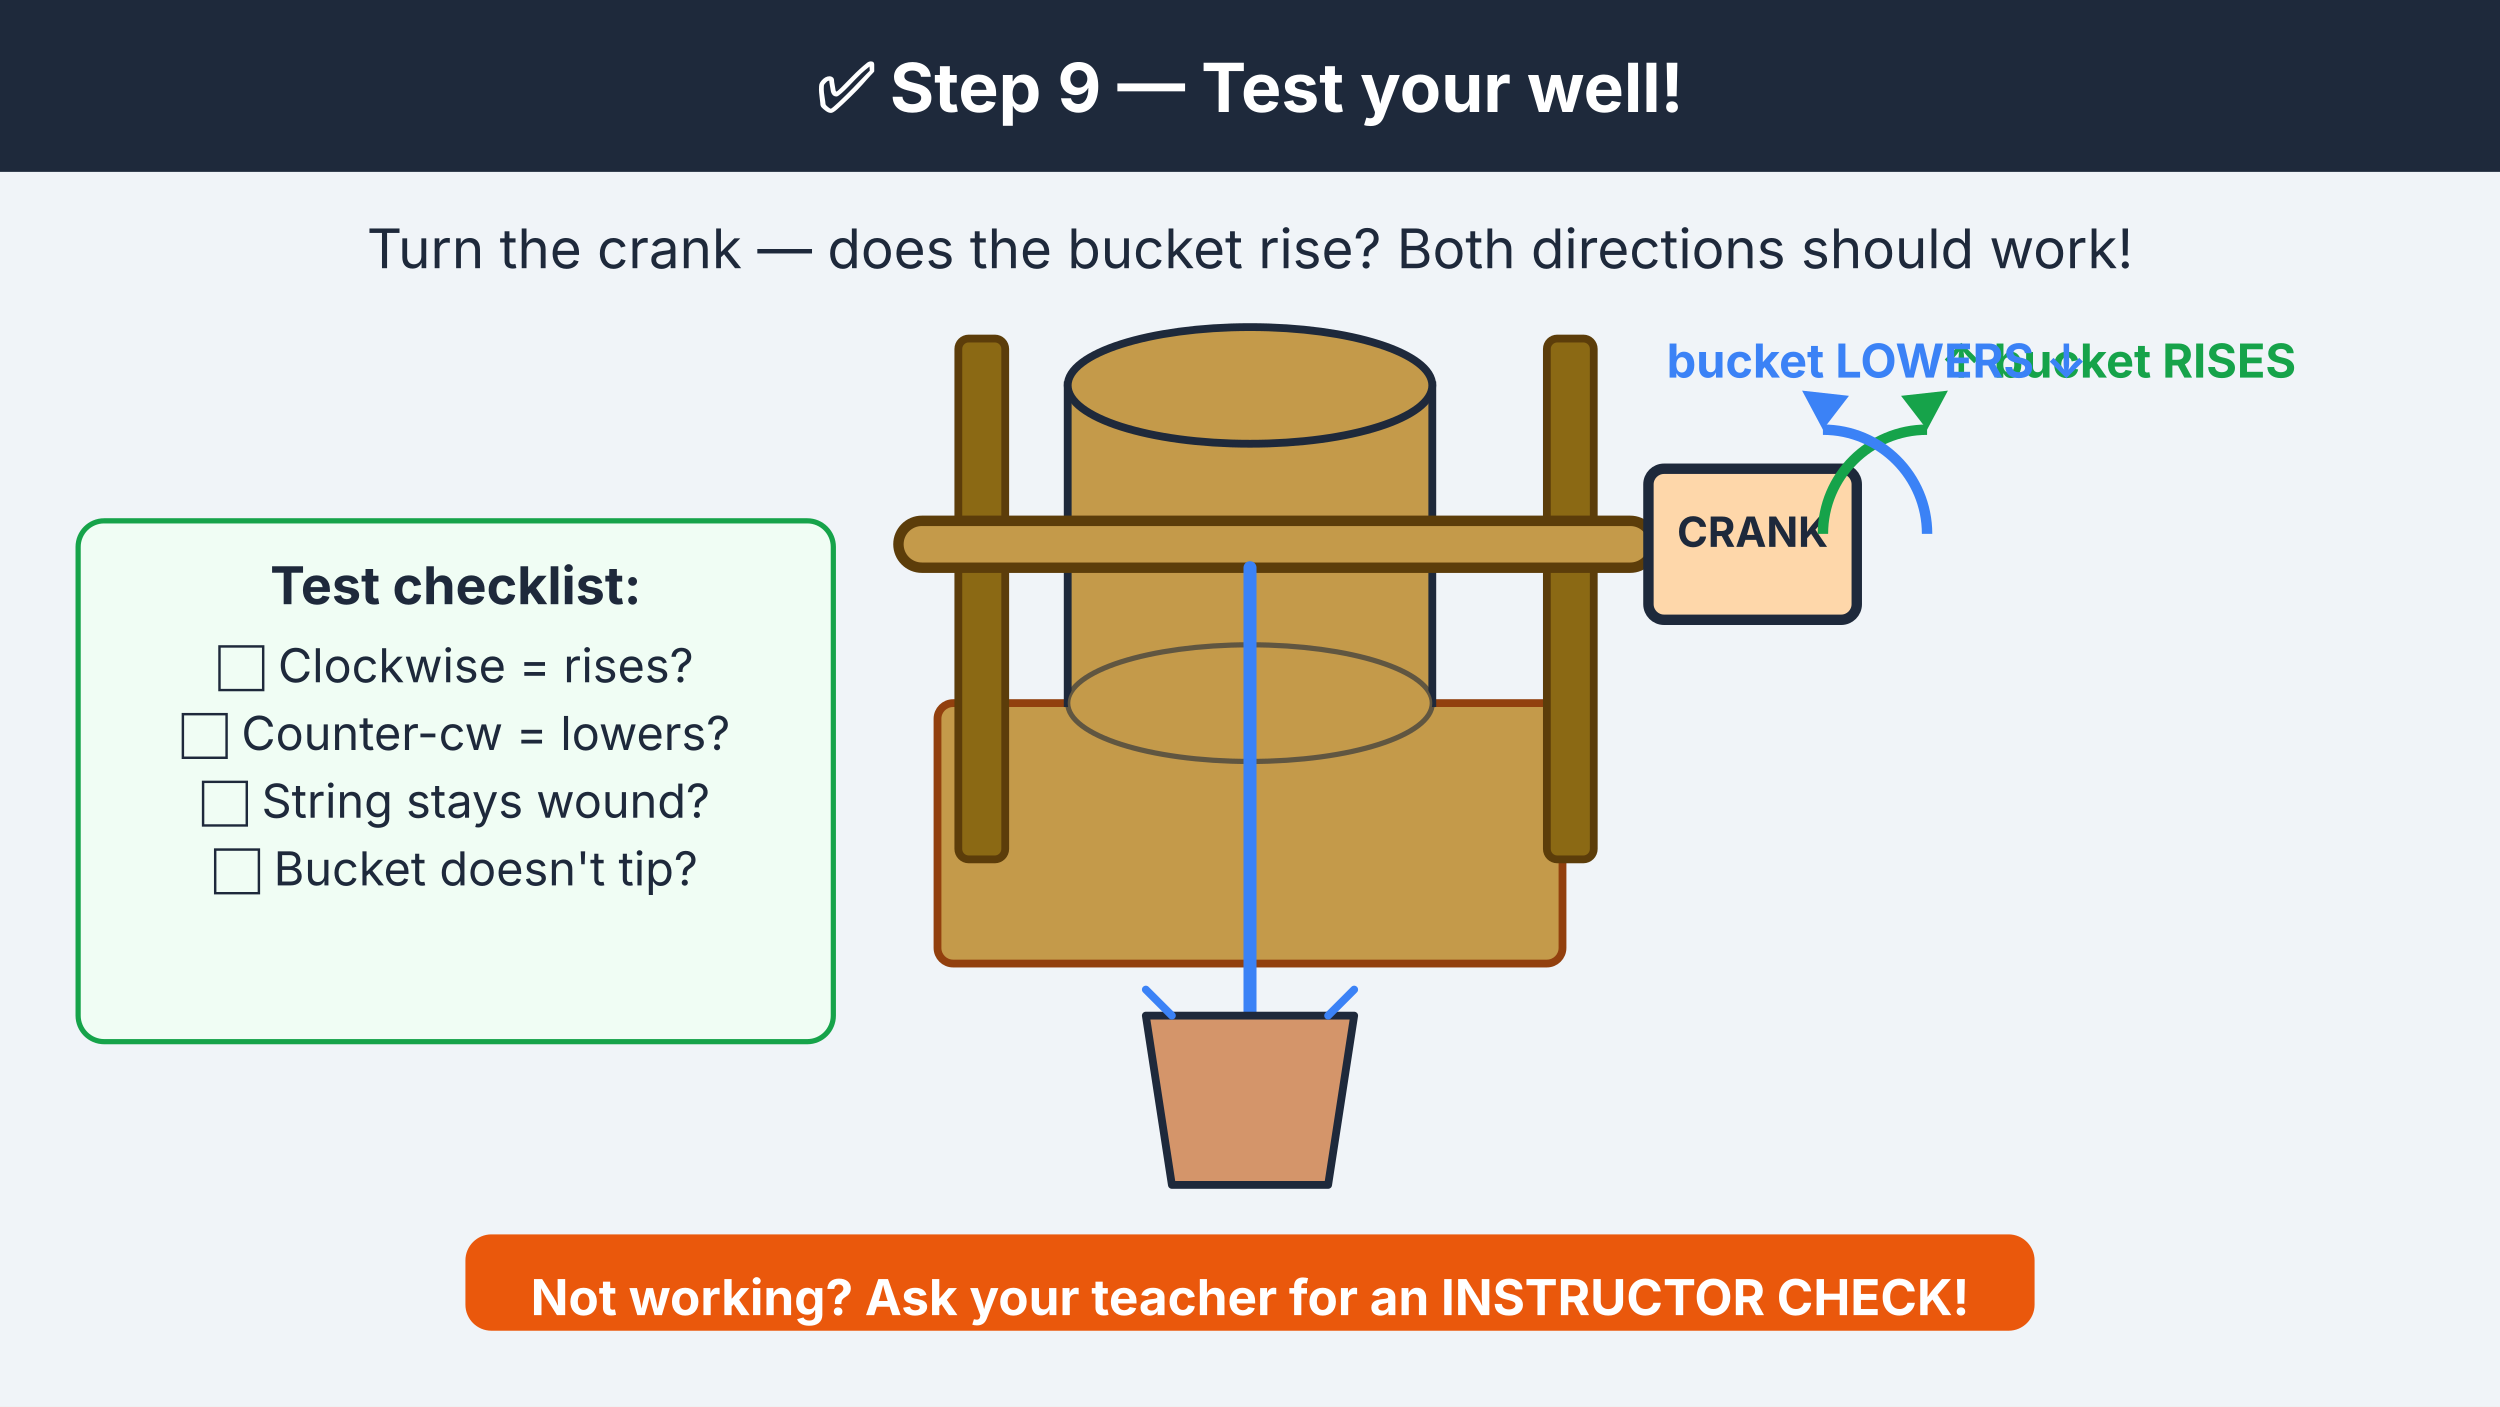
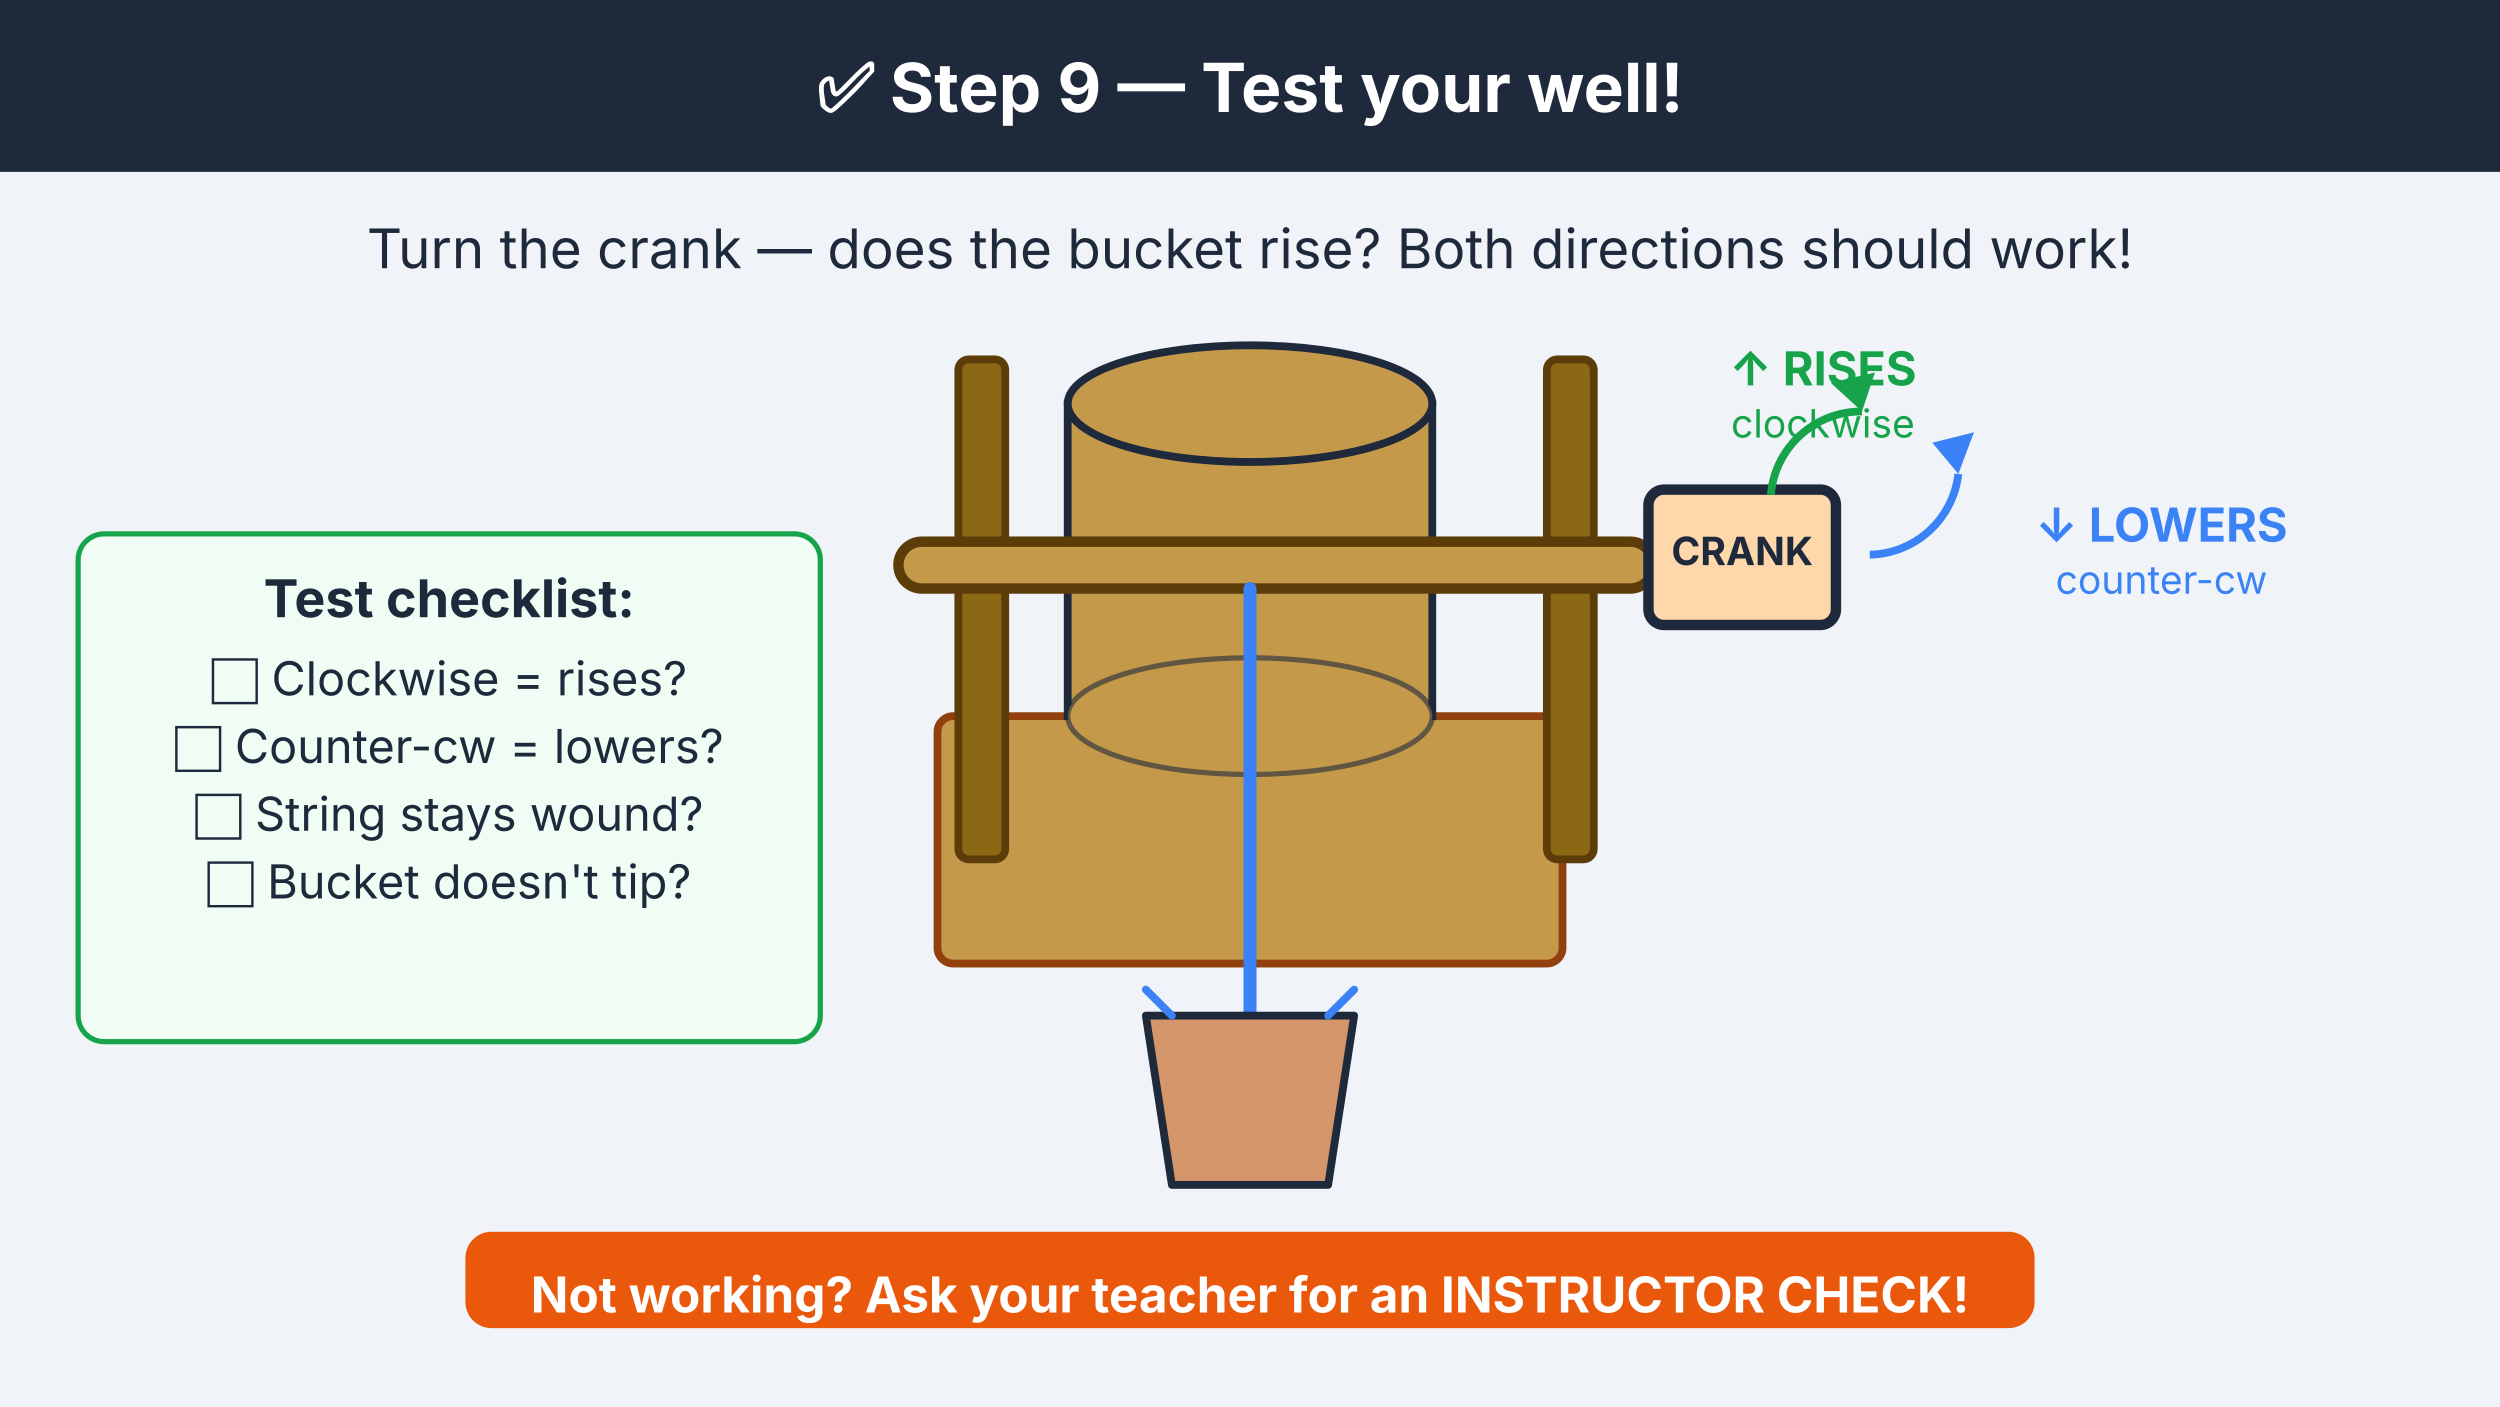
<svg xmlns="http://www.w3.org/2000/svg" viewBox="0 0 960 540" width="960" height="540">
  <rect width="960" height="540" fill="#f0f4f8" />
  <rect x="0" y="0" width="960" height="66" fill="#1e293b" />
  <text x="480" y="43" font-size="26" font-weight="bold" text-anchor="middle" fill="white" font-family="system-ui,-apple-system,sans-serif">✅  Step 9 — Test your well!</text>
  <text x="480" y="103" font-size="21" text-anchor="middle" fill="#1e293b" font-weight="normal" font-family="system-ui,-apple-system,sans-serif">Turn the crank — does the bucket rise? Both directions should work!</text>
-   <rect x="360" y="270" width="240" height="100" fill="#c49a4a" stroke="#92400e" stroke-width="3" rx="6" />
-   <rect x="410" y="148" width="140" height="122" fill="#c49a4a" stroke="#1e293b" stroke-width="3" rx="0" />
-   <ellipse cx="480" cy="148" rx="70" ry="22.4" fill="#c49a4a" stroke="#1e293b" stroke-width="3" />
-   <ellipse cx="480" cy="270" rx="70" ry="22.4" fill="#c49a4a" stroke="#1e293b99" stroke-width="2" />
-   <rect x="368" y="130" width="18" height="200" fill="#8B6914" stroke="#5c3d0a" stroke-width="3" rx="4" />
-   <rect x="594" y="130" width="18" height="200" fill="#8B6914" stroke="#5c3d0a" stroke-width="3" rx="4" />
-   <rect x="345" y="200" width="290" height="18" fill="#c49a4a" stroke="#5c3d0a" stroke-width="4" rx="9" />
-   <rect x="633" y="180" width="80" height="58" fill="#fed7aa" stroke="#1e293b" stroke-width="4" rx="6" />
-   <text x="673" y="210" font-size="16" text-anchor="middle" fill="#1e293b" font-weight="bold" font-family="system-ui,-apple-system,sans-serif">CRANK</text>
-   <line x1="480" y1="218" x2="480" y2="390" stroke="#3b82f6" stroke-width="5" stroke-linecap="round" />
+   <rect x="360" y="275" width="240" height="95" fill="#c49a4a" stroke="#92400e" stroke-width="3" rx="6" />
+   <rect x="410" y="155" width="140" height="120" fill="#c49a4a" stroke="#1e293b" stroke-width="3" rx="0" />
+   <ellipse cx="480" cy="155" rx="70" ry="22.4" fill="#c49a4a" stroke="#1e293b" stroke-width="3" />
+   <ellipse cx="480" cy="275" rx="70" ry="22.4" fill="#c49a4a" stroke="#1e293b99" stroke-width="2" />
+   <rect x="368" y="138" width="18" height="192" fill="#8B6914" stroke="#5c3d0a" stroke-width="3" rx="4" />
+   <rect x="594" y="138" width="18" height="192" fill="#8B6914" stroke="#5c3d0a" stroke-width="3" rx="4" />
+   <rect x="345" y="208" width="290" height="18" fill="#c49a4a" stroke="#5c3d0a" stroke-width="4" rx="9" />
+   <rect x="633" y="188" width="72" height="52" fill="#fed7aa" stroke="#1e293b" stroke-width="4" rx="6" />
+   <text x="669" y="217" font-size="15" text-anchor="middle" fill="#1e293b" font-weight="bold" font-family="system-ui,-apple-system,sans-serif">CRANK</text>
+   <line x1="480" y1="226" x2="480" y2="390" stroke="#3b82f6" stroke-width="5" stroke-linecap="round" />
  <polygon points="440,390 520,390 510,455 450,455" fill="#d4956a" stroke="#1e293b" stroke-width="3" stroke-linejoin="round" />
  <line x1="450" y1="390" x2="440" y2="380" stroke="#3b82f6" stroke-width="3" stroke-linecap="round" />
  <line x1="510" y1="390" x2="520" y2="380" stroke="#3b82f6" stroke-width="3" stroke-linecap="round" />
-   <path d="M 700 205 A 40 40 0 0 1 740 165" fill="none" stroke="#16a34a" stroke-width="4" />
-   <polygon points="740,165 730,152 748,150" fill="#16a34a" />
-   <text x="745" y="145" font-size="18" text-anchor="left" fill="#16a34a" font-weight="bold" font-family="system-ui,-apple-system,sans-serif">↑ bucket RISES</text>
-   <path d="M 740 205 A 40 40 0 0 0 700 165" fill="none" stroke="#3b82f6" stroke-width="4" />
-   <polygon points="700,165 710,152 692,150" fill="#3b82f6" />
-   <text x="640" y="145" font-size="18" text-anchor="right" fill="#3b82f6" font-weight="bold" font-family="system-ui,-apple-system,sans-serif">bucket LOWERS ↓</text>
-   <rect x="30" y="200" width="290" height="200" fill="#f0fdf4" stroke="#16a34a" stroke-width="2" rx="10" />
-   <text x="175" y="232" font-size="20" text-anchor="middle" fill="#1e293b" font-weight="bold" font-family="system-ui,-apple-system,sans-serif">Test checklist:</text>
-   <text x="175" y="262" font-size="18" text-anchor="middle" fill="#1e293b" font-weight="normal" font-family="system-ui,-apple-system,sans-serif">⬜ Clockwise = rises?</text>
-   <text x="175" y="288" font-size="18" text-anchor="middle" fill="#1e293b" font-weight="normal" font-family="system-ui,-apple-system,sans-serif">⬜ Counter-cw = lowers?</text>
-   <text x="175" y="314" font-size="18" text-anchor="middle" fill="#1e293b" font-weight="normal" font-family="system-ui,-apple-system,sans-serif">⬜ String stays wound?</text>
-   <text x="175" y="340" font-size="18" text-anchor="middle" fill="#1e293b" font-weight="normal" font-family="system-ui,-apple-system,sans-serif">⬜ Bucket doesn't tip?</text>
-   <rect x="178.72" y="474" width="602.56" height="37" fill="#ea580c" stroke="none" stroke-width="0" rx="10" />
-   <text x="480" y="505" font-size="19" text-anchor="middle" fill="white" font-weight="bold" font-family="system-ui,-apple-system,sans-serif">Not working? Ask your teacher for an INSTRUCTOR CHECK!</text>
+   <text x="700" y="148" font-size="18" text-anchor="middle" fill="#16a34a" font-weight="bold" font-family="system-ui,-apple-system,sans-serif">↑ RISES</text>
+   <text x="700" y="168" font-size="15" text-anchor="middle" fill="#16a34a" font-weight="normal" font-family="system-ui,-apple-system,sans-serif">clockwise</text>
+   <path d="M 680 190 A 35 35 0 0 1 715 158" fill="none" stroke="#16a34a" stroke-width="3" />
+   <polygon points="715,158 703,147 720,143" fill="#16a34a" />
+   <text x="830" y="208" font-size="18" text-anchor="middle" fill="#3b82f6" font-weight="bold" font-family="system-ui,-apple-system,sans-serif">↓ LOWERS</text>
+   <text x="830" y="228" font-size="15" text-anchor="middle" fill="#3b82f6" font-weight="normal" font-family="system-ui,-apple-system,sans-serif">counter-cw</text>
+   <path d="M 718 213 A 35 35 0 0 0 752 182" fill="none" stroke="#3b82f6" stroke-width="3" />
+   <polygon points="752,182 742,170 758,166" fill="#3b82f6" />
+   <rect x="30" y="205" width="285" height="195" fill="#f0fdf4" stroke="#16a34a" stroke-width="2" rx="10" />
+   <text x="172.5" y="237" font-size="20" text-anchor="middle" fill="#1e293b" font-weight="bold" font-family="system-ui,-apple-system,sans-serif">Test checklist:</text>
+   <text x="172.5" y="267" font-size="18" text-anchor="middle" fill="#1e293b" font-weight="normal" font-family="system-ui,-apple-system,sans-serif">⬜ Clockwise = rises?</text>
+   <text x="172.5" y="293" font-size="18" text-anchor="middle" fill="#1e293b" font-weight="normal" font-family="system-ui,-apple-system,sans-serif">⬜ Counter-cw = lowers?</text>
+   <text x="172.5" y="319" font-size="18" text-anchor="middle" fill="#1e293b" font-weight="normal" font-family="system-ui,-apple-system,sans-serif">⬜ String stays wound?</text>
+   <text x="172.5" y="345" font-size="18" text-anchor="middle" fill="#1e293b" font-weight="normal" font-family="system-ui,-apple-system,sans-serif">⬜ Bucket doesn't tip?</text>
+   <rect x="178.72" y="473" width="602.56" height="37" fill="#ea580c" stroke="none" stroke-width="0" rx="10" />
+   <text x="480" y="504" font-size="19" text-anchor="middle" fill="white" font-weight="bold" font-family="system-ui,-apple-system,sans-serif">Not working? Ask your teacher for an INSTRUCTOR CHECK!</text>
</svg>
